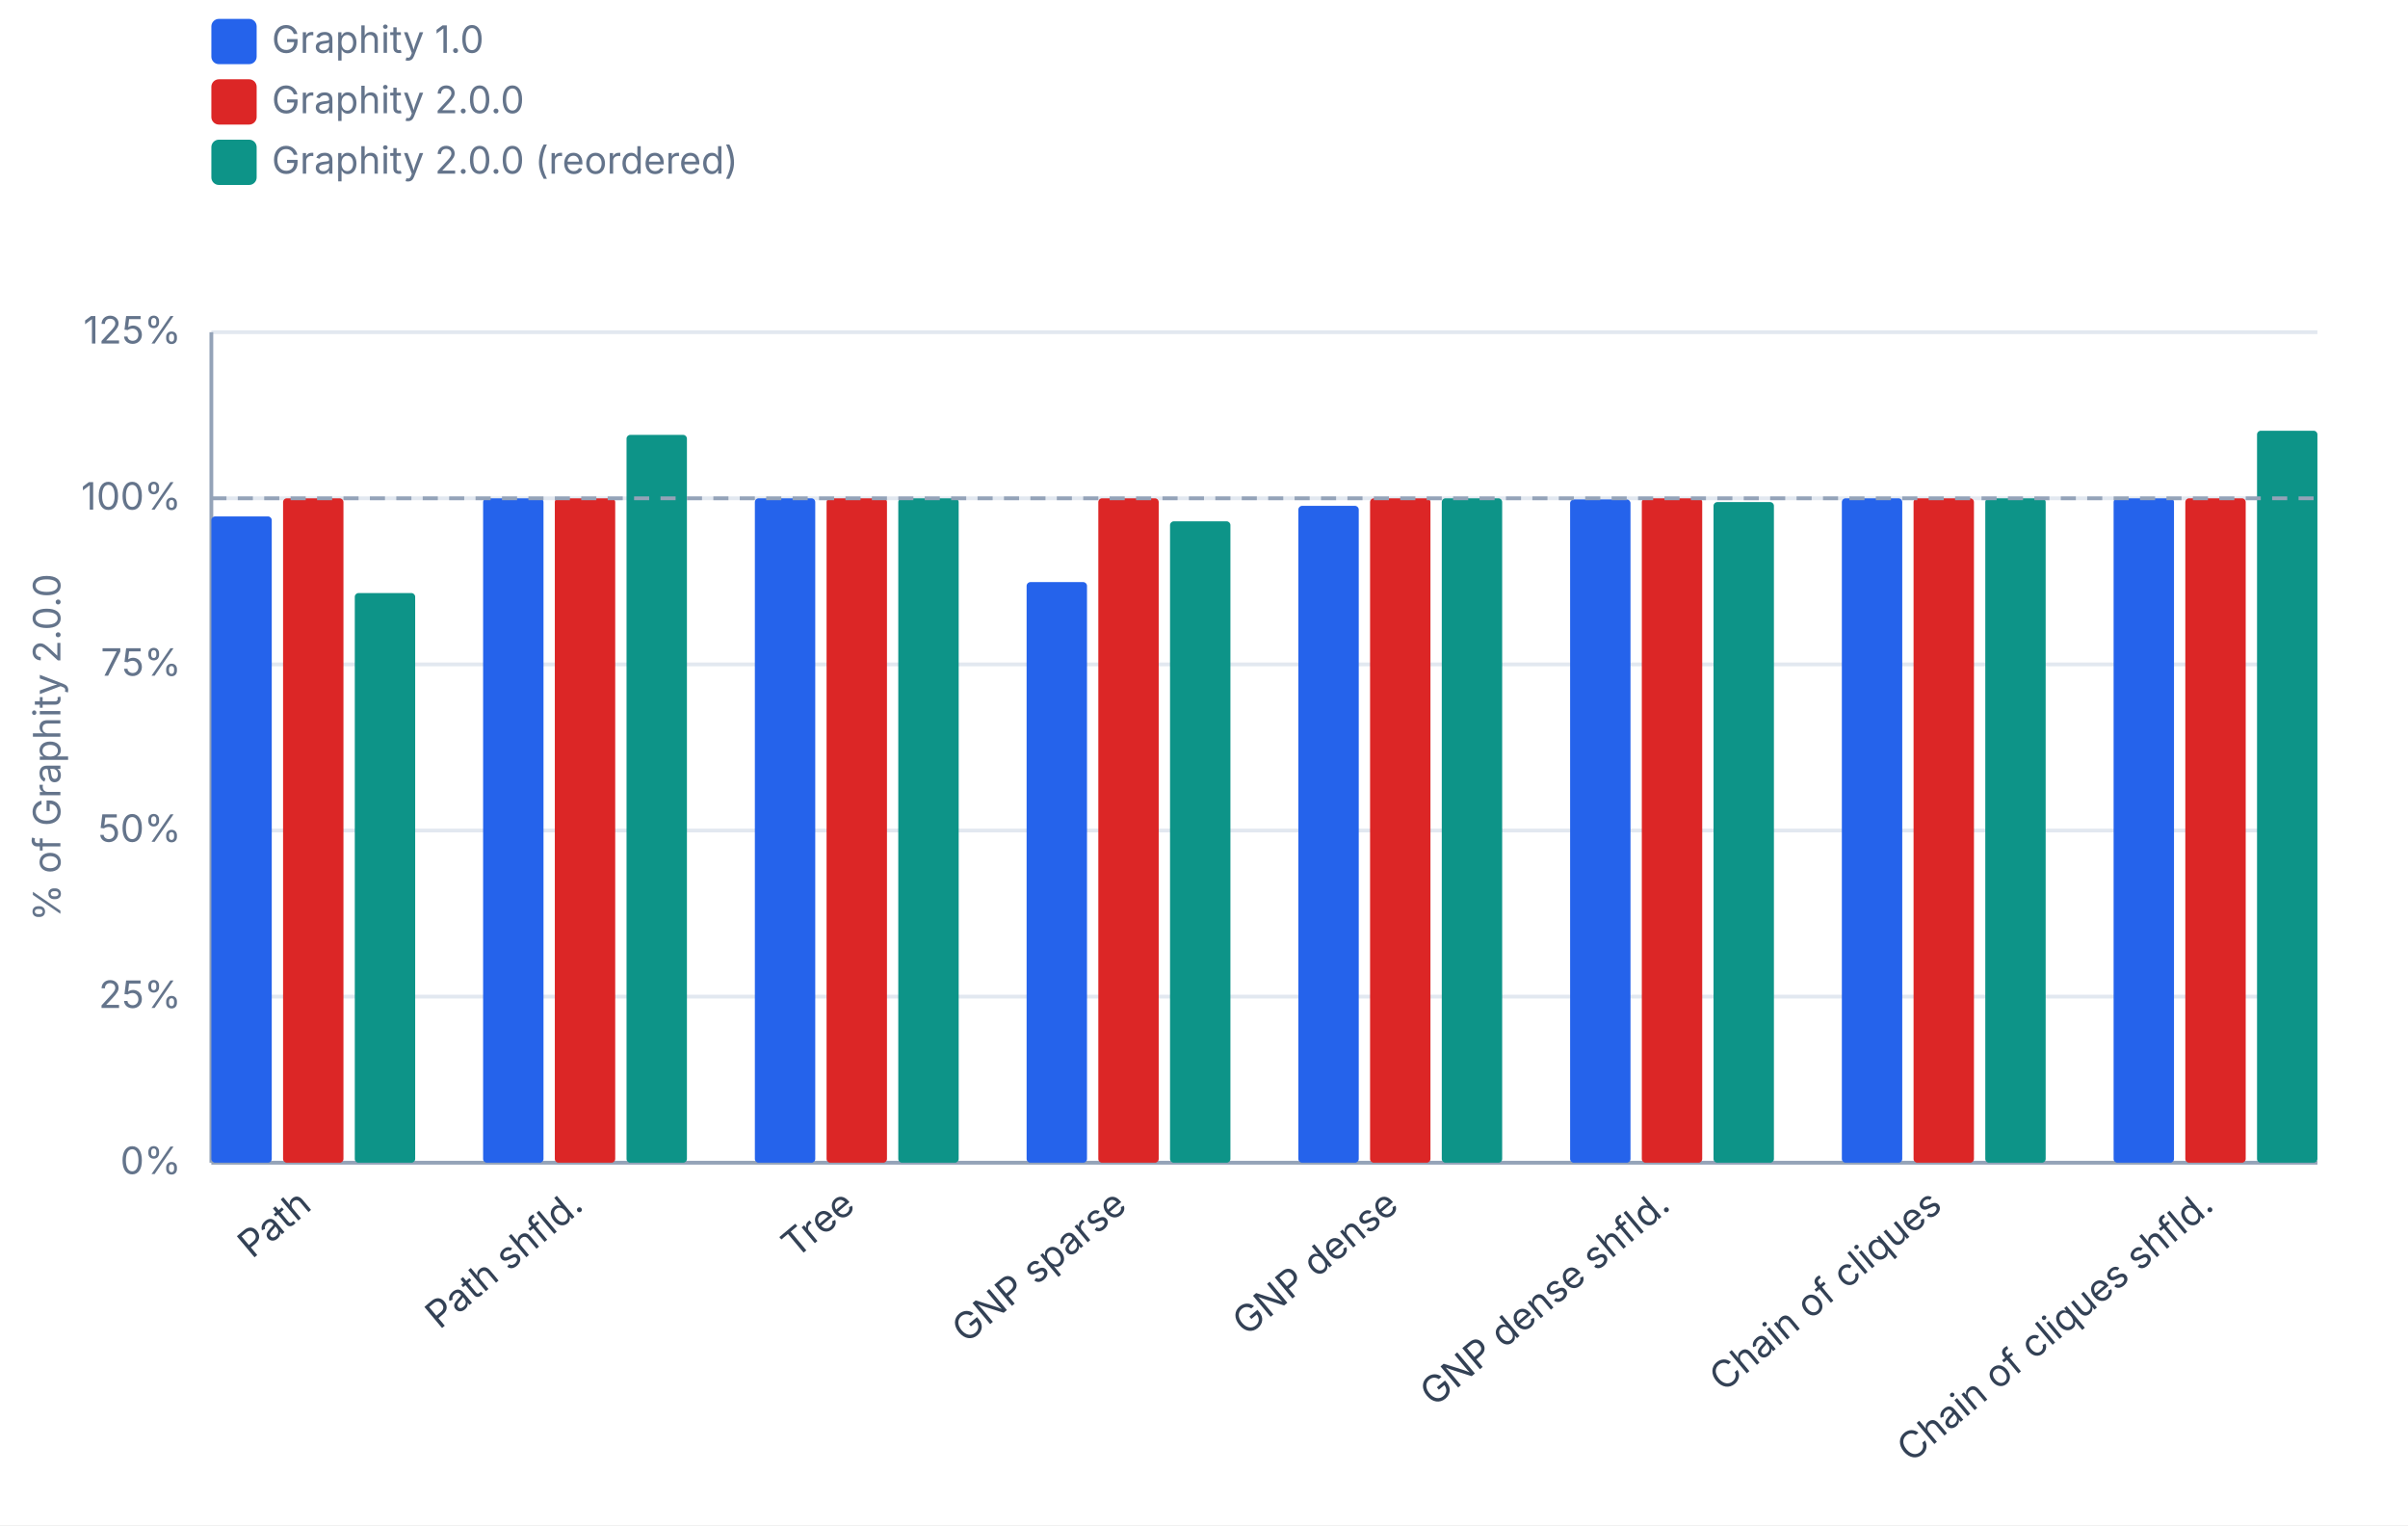
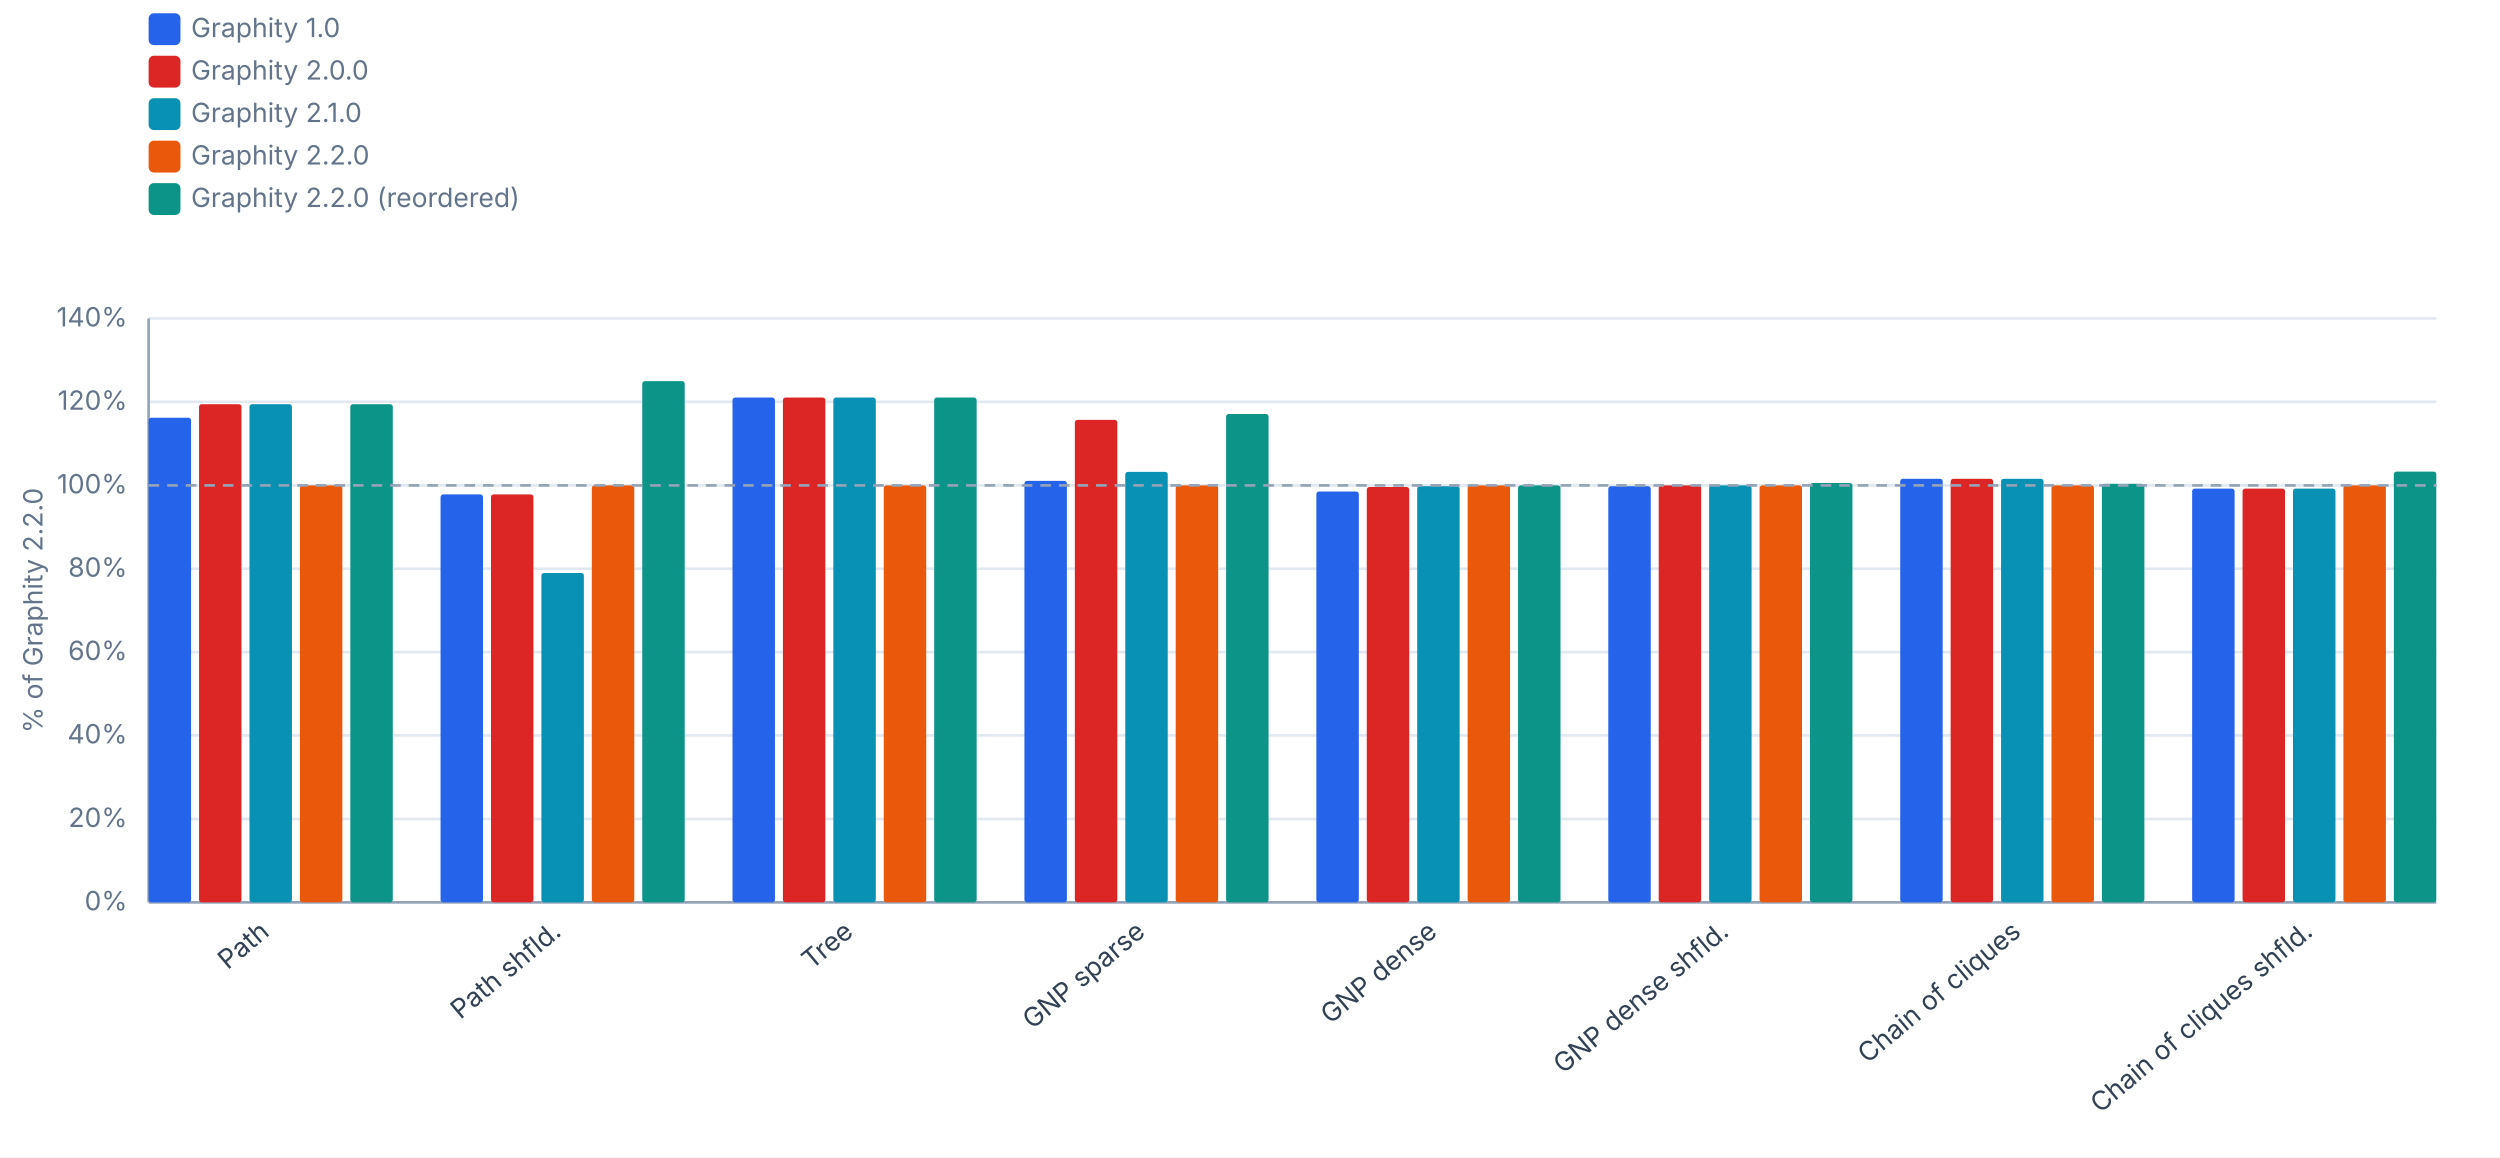
- <svg xmlns="http://www.w3.org/2000/svg" width="638" height="404" viewBox="0 0 638 404" role="img">
+ <svg xmlns="http://www.w3.org/2000/svg" width="942" height="436" viewBox="0 0 942 436" role="img">
  <style>text{font-family:ui-sans-serif,system-ui,-apple-system,Segoe UI,sans-serif;font-size:11px;fill:#334155}.axis{stroke:#94a3b8;stroke-width:1;fill:none}.grid{stroke:#e2e8f0;stroke-width:1}.ylabel{fill:#64748b;font-size:10px}.tick{fill:#64748b;font-size:10px}.xlabel{font-size:10px}</style>
-   <rect x="0" y="0" width="638" height="404" fill="#ffffff" />
+   <rect x="0" y="0" width="942" height="436" fill="#ffffff" />
  <rect x="56" y="5" width="12" height="12" rx="2" fill="#2563eb" />
  <text x="72" y="14" class="tick">Graphity 1.0</text>
  <rect x="56" y="21" width="12" height="12" rx="2" fill="#dc2626" />
  <text x="72" y="30" class="tick">Graphity 2.0.0</text>
-   <rect x="56" y="37" width="12" height="12" rx="2" fill="#0d9488" />
-   <text x="72" y="46" class="tick">Graphity 2.0.0 (reordered)</text>
-   <line class="grid" x1="56" y1="308.0" x2="614" y2="308.0" />
-   <text class="tick" x="48" y="311.0" text-anchor="end">0%</text>
-   <line class="grid" x1="56" y1="264.0" x2="614" y2="264.0" />
-   <text class="tick" x="48" y="267.0" text-anchor="end">25%</text>
-   <line class="grid" x1="56" y1="220.0" x2="614" y2="220.0" />
-   <text class="tick" x="48" y="223.0" text-anchor="end">50%</text>
-   <line class="grid" x1="56" y1="176.0" x2="614" y2="176.0" />
-   <text class="tick" x="48" y="179.0" text-anchor="end">75%</text>
-   <line class="grid" x1="56" y1="132.0" x2="614" y2="132.0" />
-   <text class="tick" x="48" y="135.0" text-anchor="end">100%</text>
-   <line class="grid" x1="56" y1="88.0" x2="614" y2="88.0" />
-   <text class="tick" x="48" y="91.0" text-anchor="end">125%</text>
-   <line class="axis" x1="56" y1="88" x2="56" y2="308" />
-   <line class="axis" x1="56" y1="308" x2="614" y2="308" />
-   <text class="ylabel" x="16" y="198.0" text-anchor="middle" transform="rotate(-90 16 198.0)">% of Graphity 2.0.0</text>
-   <text class="xlabel" x="83.0" y="320.0" text-anchor="end" transform="rotate(-40 83.0 320.0)">Path</text>
-   <rect x="56.0" y="136.8" width="16" height="171.2" fill="#2563eb" rx="1" />
-   <rect x="75.0" y="132.0" width="16" height="176.0" fill="#dc2626" rx="1" />
-   <rect x="94.0" y="157.1" width="16" height="150.9" fill="#0d9488" rx="1" />
-   <text class="xlabel" x="155.0" y="320.0" text-anchor="end" transform="rotate(-40 155.0 320.0)">Path shfld.</text>
-   <rect x="128.0" y="132.0" width="16" height="176.0" fill="#2563eb" rx="1" />
-   <rect x="147.0" y="132.0" width="16" height="176.0" fill="#dc2626" rx="1" />
-   <rect x="166.0" y="115.2" width="16" height="192.8" fill="#0d9488" rx="1" />
-   <text class="xlabel" x="227.0" y="320.0" text-anchor="end" transform="rotate(-40 227.0 320.0)">Tree</text>
-   <rect x="200.0" y="132.0" width="16" height="176.0" fill="#2563eb" rx="1" />
-   <rect x="219.0" y="132.0" width="16" height="176.0" fill="#dc2626" rx="1" />
-   <rect x="238.0" y="132.0" width="16" height="176.0" fill="#0d9488" rx="1" />
-   <text class="xlabel" x="299.0" y="320.0" text-anchor="end" transform="rotate(-40 299.0 320.0)">GNP sparse</text>
-   <rect x="272.0" y="154.2" width="16" height="153.8" fill="#2563eb" rx="1" />
-   <rect x="291.0" y="132.0" width="16" height="176.0" fill="#dc2626" rx="1" />
-   <rect x="310.0" y="138.1" width="16" height="169.9" fill="#0d9488" rx="1" />
-   <text class="xlabel" x="371.0" y="320.0" text-anchor="end" transform="rotate(-40 371.0 320.0)">GNP dense</text>
-   <rect x="344.0" y="134.0" width="16" height="174.0" fill="#2563eb" rx="1" />
-   <rect x="363.0" y="132.0" width="16" height="176.0" fill="#dc2626" rx="1" />
-   <rect x="382.0" y="132.0" width="16" height="176.0" fill="#0d9488" rx="1" />
-   <text class="xlabel" x="443.0" y="320.0" text-anchor="end" transform="rotate(-40 443.0 320.0)">GNP dense shfld.</text>
-   <rect x="416.0" y="132.3" width="16" height="175.7" fill="#2563eb" rx="1" />
-   <rect x="435.0" y="132.0" width="16" height="176.0" fill="#dc2626" rx="1" />
-   <rect x="454.0" y="133.0" width="16" height="175.0" fill="#0d9488" rx="1" />
-   <text class="xlabel" x="515.0" y="320.0" text-anchor="end" transform="rotate(-40 515.0 320.0)">Chain of cliques</text>
-   <rect x="488.0" y="132.0" width="16" height="176.0" fill="#2563eb" rx="1" />
-   <rect x="507.0" y="132.0" width="16" height="176.0" fill="#dc2626" rx="1" />
-   <rect x="526.0" y="132.0" width="16" height="176.0" fill="#0d9488" rx="1" />
-   <text class="xlabel" x="587.0" y="320.0" text-anchor="end" transform="rotate(-40 587.0 320.0)">Chain of cliques shfld.</text>
-   <rect x="560.0" y="132.0" width="16" height="176.0" fill="#2563eb" rx="1" />
-   <rect x="579.0" y="132.0" width="16" height="176.0" fill="#dc2626" rx="1" />
-   <rect x="598.0" y="114.1" width="16" height="193.9" fill="#0d9488" rx="1" />
-   <line x1="56" y1="132.0" x2="614" y2="132.0" stroke="#94a3b8" stroke-width="1" stroke-dasharray="4 3" />
+   <rect x="56" y="37" width="12" height="12" rx="2" fill="#0891b2" />
+   <text x="72" y="46" class="tick">Graphity 2.1.0</text>
+   <rect x="56" y="53" width="12" height="12" rx="2" fill="#ea580c" />
+   <text x="72" y="62" class="tick">Graphity 2.2.0</text>
+   <rect x="56" y="69" width="12" height="12" rx="2" fill="#0d9488" />
+   <text x="72" y="78" class="tick">Graphity 2.2.0 (reordered)</text>
+   <line class="grid" x1="56" y1="340.0" x2="918" y2="340.0" />
+   <text class="tick" x="48" y="343.0" text-anchor="end">0%</text>
+   <line class="grid" x1="56" y1="308.6" x2="918" y2="308.6" />
+   <text class="tick" x="48" y="311.6" text-anchor="end">20%</text>
+   <line class="grid" x1="56" y1="277.1" x2="918" y2="277.1" />
+   <text class="tick" x="48" y="280.1" text-anchor="end">40%</text>
+   <line class="grid" x1="56" y1="245.7" x2="918" y2="245.7" />
+   <text class="tick" x="48" y="248.7" text-anchor="end">60%</text>
+   <line class="grid" x1="56" y1="214.3" x2="918" y2="214.3" />
+   <text class="tick" x="48" y="217.3" text-anchor="end">80%</text>
+   <line class="grid" x1="56" y1="182.9" x2="918" y2="182.9" />
+   <text class="tick" x="48" y="185.9" text-anchor="end">100%</text>
+   <line class="grid" x1="56" y1="151.4" x2="918" y2="151.4" />
+   <text class="tick" x="48" y="154.4" text-anchor="end">120%</text>
+   <line class="grid" x1="56" y1="120.0" x2="918" y2="120.0" />
+   <text class="tick" x="48" y="123.0" text-anchor="end">140%</text>
+   <line class="axis" x1="56" y1="120" x2="56" y2="340" />
+   <line class="axis" x1="56" y1="340" x2="918" y2="340" />
+   <text class="ylabel" x="16" y="230.0" text-anchor="middle" transform="rotate(-90 16 230.0)">% of Graphity 2.2.0</text>
+   <text class="xlabel" x="102.0" y="352.0" text-anchor="end" transform="rotate(-40 102.0 352.0)">Path</text>
+   <rect x="56.0" y="157.4" width="16" height="182.6" fill="#2563eb" rx="1" />
+   <rect x="75.0" y="152.3" width="16" height="187.7" fill="#dc2626" rx="1" />
+   <rect x="94.0" y="152.3" width="16" height="187.7" fill="#0891b2" rx="1" />
+   <rect x="113.0" y="182.9" width="16" height="157.1" fill="#ea580c" rx="1" />
+   <rect x="132.0" y="152.3" width="16" height="187.7" fill="#0d9488" rx="1" />
+   <text class="xlabel" x="212.0" y="352.0" text-anchor="end" transform="rotate(-40 212.0 352.0)">Path shfld.</text>
+   <rect x="166.0" y="186.3" width="16" height="153.7" fill="#2563eb" rx="1" />
+   <rect x="185.0" y="186.3" width="16" height="153.7" fill="#dc2626" rx="1" />
+   <rect x="204.0" y="215.9" width="16" height="124.1" fill="#0891b2" rx="1" />
+   <rect x="223.0" y="182.9" width="16" height="157.1" fill="#ea580c" rx="1" />
+   <rect x="242.0" y="143.6" width="16" height="196.4" fill="#0d9488" rx="1" />
+   <text class="xlabel" x="322.0" y="352.0" text-anchor="end" transform="rotate(-40 322.0 352.0)">Tree</text>
+   <rect x="276.0" y="149.8" width="16" height="190.2" fill="#2563eb" rx="1" />
+   <rect x="295.0" y="149.8" width="16" height="190.2" fill="#dc2626" rx="1" />
+   <rect x="314.0" y="149.8" width="16" height="190.2" fill="#0891b2" rx="1" />
+   <rect x="333.0" y="182.9" width="16" height="157.1" fill="#ea580c" rx="1" />
+   <rect x="352.0" y="149.8" width="16" height="190.2" fill="#0d9488" rx="1" />
+   <text class="xlabel" x="432.0" y="352.0" text-anchor="end" transform="rotate(-40 432.0 352.0)">GNP sparse</text>
+   <rect x="386.0" y="181.2" width="16" height="158.8" fill="#2563eb" rx="1" />
+   <rect x="405.0" y="158.2" width="16" height="181.8" fill="#dc2626" rx="1" />
+   <rect x="424.0" y="177.8" width="16" height="162.2" fill="#0891b2" rx="1" />
+   <rect x="443.0" y="182.9" width="16" height="157.1" fill="#ea580c" rx="1" />
+   <rect x="462.0" y="156.0" width="16" height="184.0" fill="#0d9488" rx="1" />
+   <text class="xlabel" x="542.0" y="352.0" text-anchor="end" transform="rotate(-40 542.0 352.0)">GNP dense</text>
+   <rect x="496.0" y="185.2" width="16" height="154.8" fill="#2563eb" rx="1" />
+   <rect x="515.0" y="183.5" width="16" height="156.5" fill="#dc2626" rx="1" />
+   <rect x="534.0" y="183.2" width="16" height="156.8" fill="#0891b2" rx="1" />
+   <rect x="553.0" y="182.9" width="16" height="157.1" fill="#ea580c" rx="1" />
+   <rect x="572.0" y="182.9" width="16" height="157.1" fill="#0d9488" rx="1" />
+   <text class="xlabel" x="652.0" y="352.0" text-anchor="end" transform="rotate(-40 652.0 352.0)">GNP dense shfld.</text>
+   <rect x="606.0" y="183.2" width="16" height="156.8" fill="#2563eb" rx="1" />
+   <rect x="625.0" y="182.9" width="16" height="157.1" fill="#dc2626" rx="1" />
+   <rect x="644.0" y="182.9" width="16" height="157.1" fill="#0891b2" rx="1" />
+   <rect x="663.0" y="182.9" width="16" height="157.1" fill="#ea580c" rx="1" />
+   <rect x="682.0" y="182.0" width="16" height="158.0" fill="#0d9488" rx="1" />
+   <text class="xlabel" x="762.0" y="352.0" text-anchor="end" transform="rotate(-40 762.0 352.0)">Chain of cliques</text>
+   <rect x="716.0" y="180.4" width="16" height="159.6" fill="#2563eb" rx="1" />
+   <rect x="735.0" y="180.4" width="16" height="159.6" fill="#dc2626" rx="1" />
+   <rect x="754.0" y="180.4" width="16" height="159.6" fill="#0891b2" rx="1" />
+   <rect x="773.0" y="182.9" width="16" height="157.1" fill="#ea580c" rx="1" />
+   <rect x="792.0" y="182.3" width="16" height="157.7" fill="#0d9488" rx="1" />
+   <text class="xlabel" x="872.0" y="352.0" text-anchor="end" transform="rotate(-40 872.0 352.0)">Chain of cliques shfld.</text>
+   <rect x="826.0" y="184.1" width="16" height="155.9" fill="#2563eb" rx="1" />
+   <rect x="845.0" y="184.1" width="16" height="155.9" fill="#dc2626" rx="1" />
+   <rect x="864.0" y="184.1" width="16" height="155.9" fill="#0891b2" rx="1" />
+   <rect x="883.0" y="182.9" width="16" height="157.1" fill="#ea580c" rx="1" />
+   <rect x="902.0" y="177.7" width="16" height="162.3" fill="#0d9488" rx="1" />
+   <line x1="56" y1="182.9" x2="918" y2="182.9" stroke="#94a3b8" stroke-width="1" stroke-dasharray="4 3" />
</svg>
